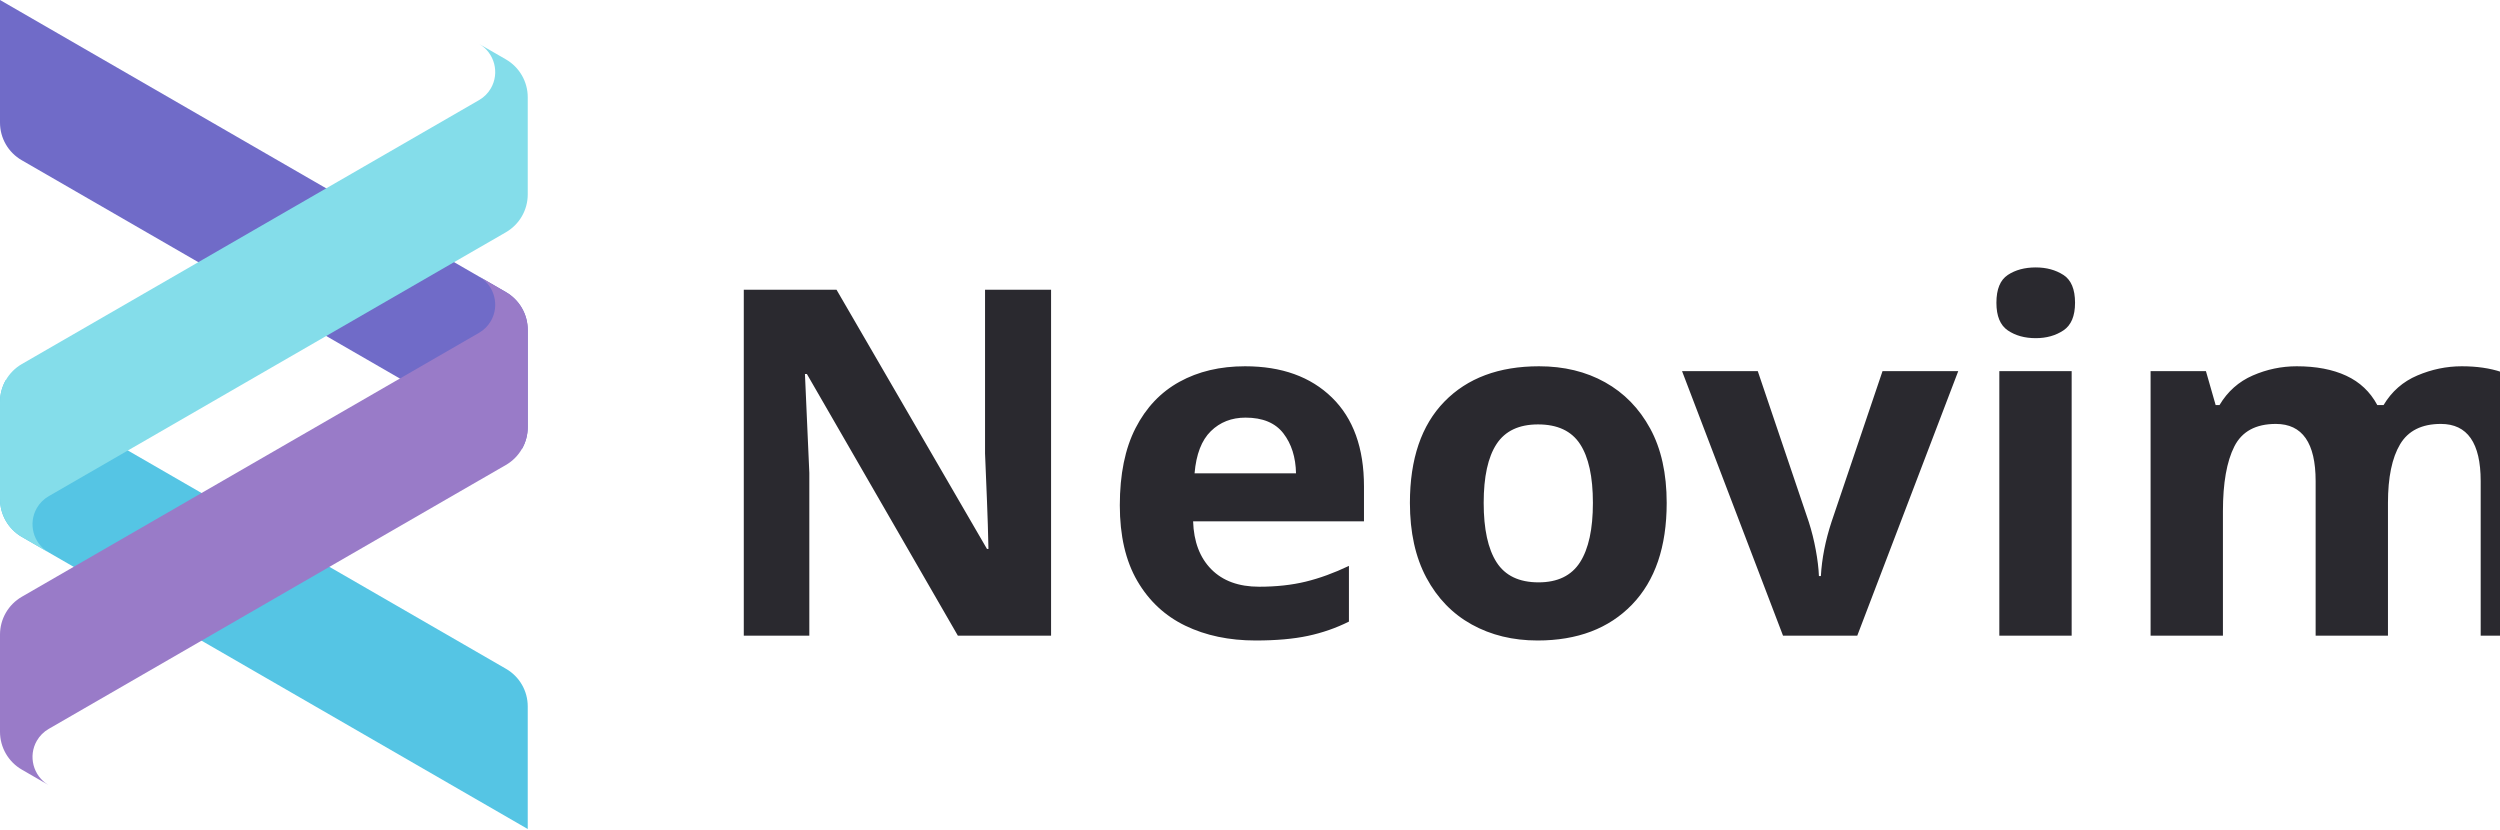
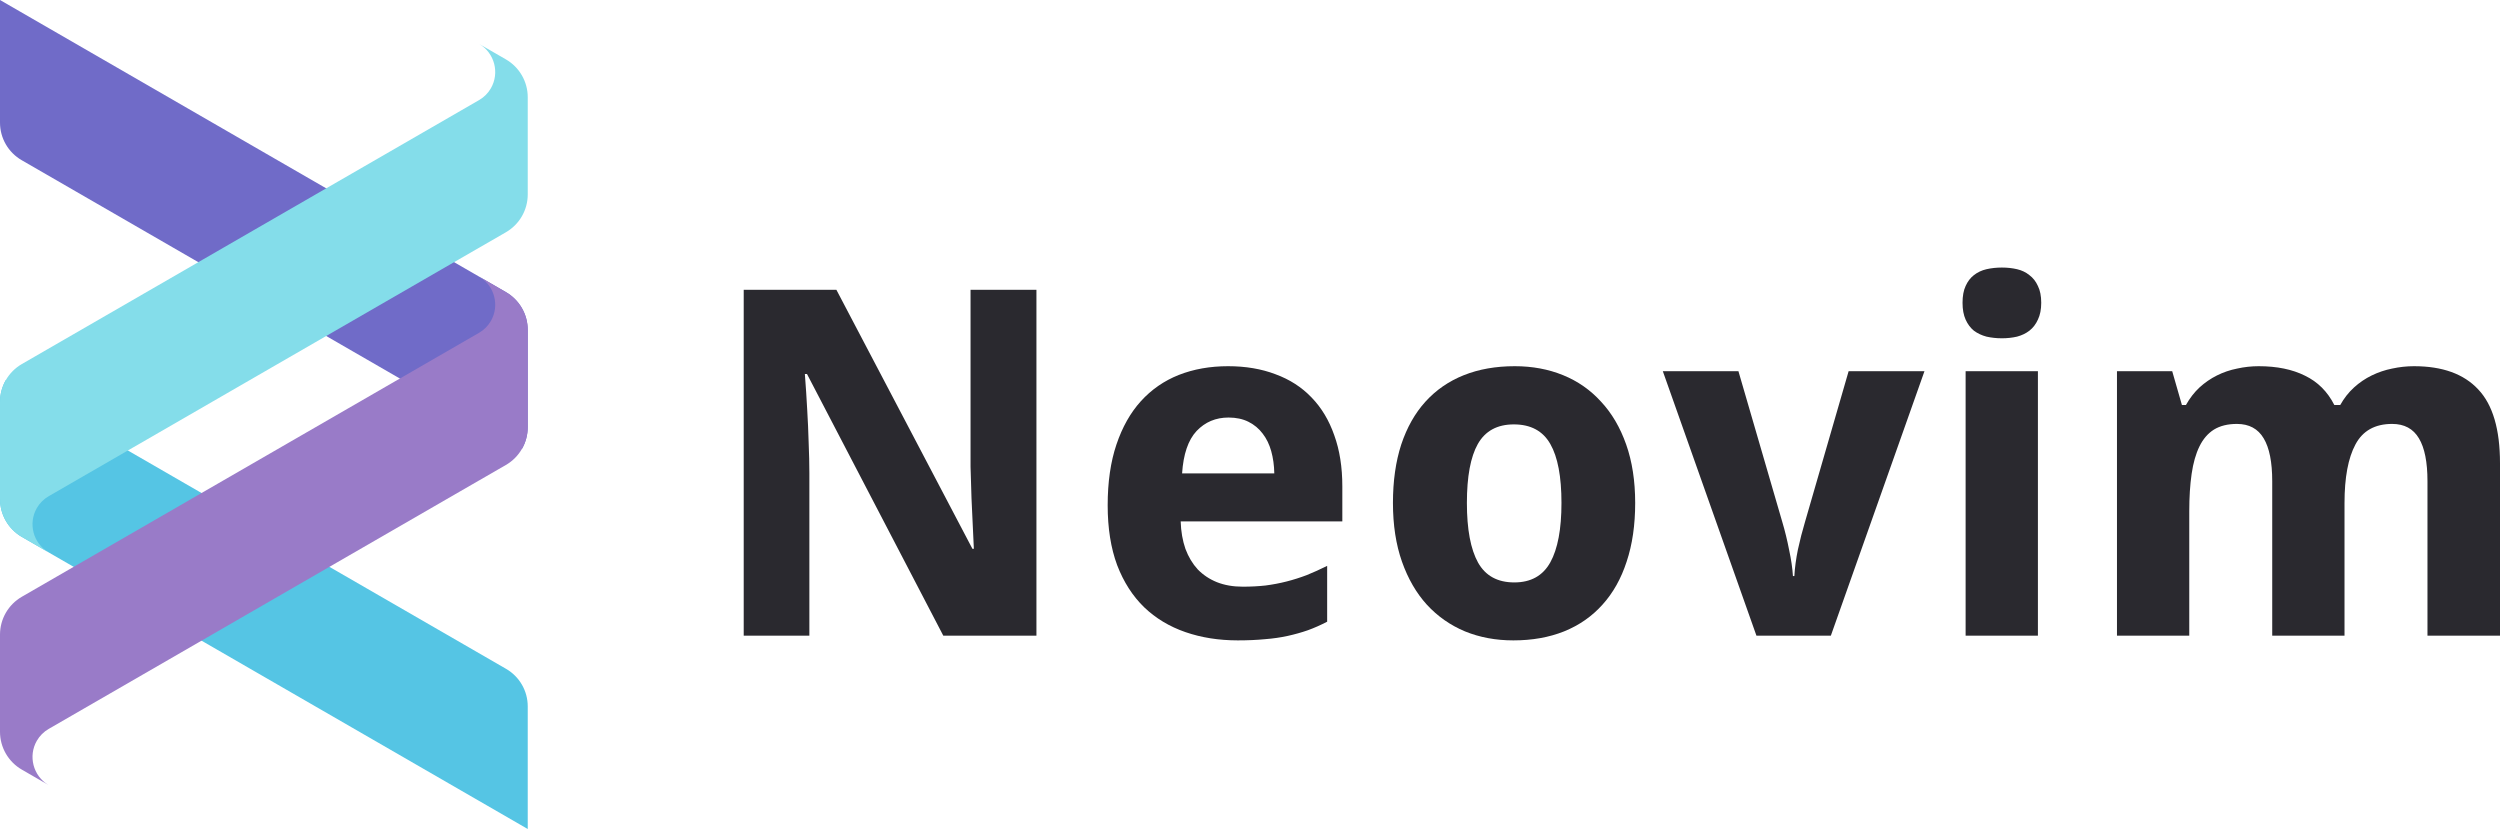
<svg xmlns="http://www.w3.org/2000/svg" xml:space="preserve" width="2725.311" height="903.72" style="clip-rule:evenodd;fill-rule:evenodd;stroke-linejoin:round;stroke-miterlimit:2" viewBox="663.38 37.57 2725.311 903.72" version="1.1" id="svg19">
  <defs id="defs5">
    <path id="c" d="M 713.026,-304.325 H 4328.26 V 1560.429 H 713.026 Z" />
    <path id="b" d="M 972.073,151.159 H 3113.038 V 836.022 H 972.073 Z" />
    <path id="a" d="m 661.302,48.088 h 769.156 V 876.556 H 661.302 Z" />
    <path id="c-6" d="M 713.026,-304.325 H 4328.26 V 1560.429 H 713.026 Z" />
    <path id="b-3" d="M 972.073,151.159 H 3113.038 V 836.022 H 972.073 Z" />
    <path id="a-3" d="m 661.302,48.088 h 769.156 V 876.556 H 661.302 Z" />
    <path id="c-69" d="M 713.026,-304.325 H 4328.26 V 1560.429 H 713.026 Z" />
    <path id="b-5" d="M 972.073,151.159 H 3113.038 V 836.022 H 972.073 Z" />
    <path id="a-1" d="m 661.302,48.088 h 769.156 V 876.556 H 661.302 Z" />
  </defs>
-   <text xml:space="preserve" style="font-size:528.666px;line-height:1.25;font-family:'Droid Sans';-inkscape-font-specification:'Droid Sans';letter-spacing:3.5px;clip-rule:evenodd;fill:#2a292f;fill-opacity:1;fill-rule:evenodd;stroke-width:3.438;stroke-linejoin:round;stroke-miterlimit:2;stroke-dasharray:none" x="1425.215" y="731.208" id="text3964-0" transform="scale(1.000955,0.999046)">
-     <tspan id="tspan3962-4" x="1425.215" y="731.208" style="font-weight:bold;fill:#2a292f;fill-opacity:1;stroke-width:3.438;stroke-miterlimit:2;stroke-dasharray:none">Neovim</tspan>
-   </text>
+   <g aria-label="Neovim" transform="scale(1.000955,0.999046)" id="text3964-0" style="font-size:528.666px;font-family:'Droid Sans';-inkscape-font-specification:'Droid Sans';letter-spacing:3.5px;fill:#2a292f;stroke-width:3.438">
+     <path d="m 1791.512,731.208 h -101.448 l -148.429,-285.5 h -2.323 q 1.549,19.877 2.581,39.495 1.033,16.779 1.549,35.365 0.774,18.328 0.774,33.042 v 177.599 h -71.504 V 353.811 h 100.932 l 148.171,282.661 h 1.549 q -0.774,-19.618 -1.807,-38.721 -0.258,-8.26 -0.774,-16.779 -0.258,-8.777 -0.516,-17.295 -0.258,-8.777 -0.516,-16.779 0,-8.002 0,-14.456 V 353.811 h 71.762 z" id="path3200" />
+     <path d="m 2000.748,493.205 q -20.909,0 -34.849,14.714 -13.681,14.714 -15.746,46.207 h 100.416 q -0.258,-13.165 -3.356,-24.265 -3.098,-11.1 -9.293,-19.102 -6.195,-8.26 -15.488,-12.907 -9.293,-4.646 -21.684,-4.646 z m 10.067,243.166 q -30.977,0 -57.048,-9.035 -26.072,-9.035 -44.916,-27.104 -18.844,-18.328 -29.428,-45.949 -10.325,-27.879 -10.325,-65.309 0,-37.946 9.551,-66.341 9.551,-28.395 26.588,-47.239 17.295,-19.102 41.302,-28.653 24.265,-9.551 53.693,-9.551 28.653,0 51.627,8.777 23.232,8.519 39.237,25.297 16.263,16.779 24.781,41.302 8.777,24.265 8.777,55.758 v 38.204 h -176.05 q 0.516,16.521 5.163,29.944 4.905,13.165 13.423,22.458 8.777,9.035 20.909,13.939 12.391,4.905 28.137,4.905 13.165,0 24.781,-1.291 11.874,-1.549 22.974,-4.388 11.1,-2.84 21.942,-6.97 10.842,-4.388 22.2,-10.067 v 60.92 q -10.325,5.421 -20.909,9.293 -10.325,3.614 -21.942,6.195 -11.616,2.581 -25.039,3.614 -13.423,1.291 -29.428,1.291 z" id="path3202" />
+     <path d="m 2260.32,586.393 q 0,43.109 12.133,65.051 12.133,21.684 39.495,21.684 27.104,0 39.237,-21.942 12.133,-21.942 12.133,-64.793 0,-43.109 -12.133,-64.276 -12.133,-21.425 -39.753,-21.425 -27.105,0 -39.237,21.425 -11.874,21.167 -11.874,64.276 z m 183.278,0 q 0,36.139 -9.293,64.018 -9.035,27.879 -26.33,46.981 -17.037,19.102 -41.818,29.17 -24.523,9.809 -55.242,9.809 -28.653,0 -52.66,-9.809 -24.007,-10.067 -41.56,-29.17 -17.295,-19.102 -27.105,-46.981 -9.809,-27.879 -9.809,-64.018 0,-35.881 9.035,-63.76 9.293,-27.879 26.33,-46.723 17.295,-19.102 41.818,-28.911 24.523,-9.809 55.5,-9.809 28.653,0 52.66,9.809 24.007,9.809 41.302,28.911 17.553,18.844 27.363,46.723 9.809,27.879 9.809,63.76 z" id="path3204" />
+     <path d="M 2575.651,731.208 2473.686,442.61 h 82.346 l 47.755,164.434 q 4.388,14.714 7.486,30.718 3.356,15.746 4.13,28.395 h 1.549 q 0.774,-13.681 3.872,-28.911 3.356,-15.488 7.744,-30.202 l 47.497,-164.434 h 82.604 l -101.964,288.598 z" id="path3206" />
+     <path d="m 2800.116,368.009 q 0,-11.1 3.356,-18.328 3.356,-7.486 9.035,-11.874 5.937,-4.646 13.681,-6.453 8.002,-1.807 16.779,-1.807 8.777,0 16.521,1.807 7.744,1.807 13.423,6.453 5.937,4.388 9.293,11.874 3.614,7.228 3.614,18.328 0,10.842 -3.614,18.328 -3.356,7.486 -9.293,12.132 -5.679,4.388 -13.423,6.453 -7.744,1.807 -16.521,1.807 -8.777,0 -16.779,-1.807 -7.744,-2.065 -13.681,-6.453 -5.679,-4.646 -9.035,-12.132 -3.356,-7.486 -3.356,-18.328 z m 82.088,363.2 h -78.732 V 442.61 h 78.732 z" id="path3208" />
+     <path d="m 3216.12,731.208 h -78.732 V 562.645 q 0,-31.235 -9.293,-46.723 -9.293,-15.746 -29.17,-15.746 -14.972,0 -25.039,6.195 -9.809,6.195 -15.746,18.328 -5.937,12.132 -8.519,29.944 -2.581,17.811 -2.581,40.786 v 135.78 h -78.732 V 442.61 h 60.146 l 10.584,36.914 h 4.388 q 6.195,-11.1 14.714,-19.102 8.777,-8.002 19.102,-13.165 10.325,-5.163 21.942,-7.486 11.616,-2.581 23.491,-2.581 29.686,0 50.337,10.326 20.909,10.067 32.009,32.009 h 6.454 q 6.195,-11.1 14.972,-19.102 8.777,-8.002 19.36,-13.165 10.584,-5.163 22.2,-7.486 11.874,-2.581 23.749,-2.581 46.465,0 69.955,25.297 23.749,25.039 23.749,80.539 v 188.182 h -78.99 V 562.645 q 0,-31.235 -9.293,-46.723 -9.293,-15.746 -29.17,-15.746 -28.137,0 -40.011,22.458 -11.874,22.2 -11.874,63.76 z" id="path3210" />
+   </g>
  <path d="m 663.381,37.57 551.48,318.4 a 47.66,47.66 0 0 1 23.82,41.27 v 105.94 c 0,8.51 -2.27,16.7 -6.38,23.83 0,0 -437.8,-252.76 -545.3,-314.83 a 47.245,47.245 0 0 1 -23.62,-40.92 z" style="fill:#706bc8" id="path7" />
  <path d="m 1215.061,766.69 a 47.228,47.228 0 0 1 23.62,40.91 V 941.29 L 687.211,622.9 a 47.66,47.66 0 0 1 -23.83,-41.27 V 475.69 c 0,-8.52 2.27,-16.71 6.38,-23.83 0,0 437.8,252.76 545.3,314.83" style="fill:#55c5e4" id="path9" />
  <path d="m 716.443,578.506 a 35.033,35.033 0 0 0 -12.898,12.9 c -9.647,16.7 -4.036,38.3 12.495,48.13 h -0.006 l -28.825,-16.64 a 47.644,47.644 0 0 1 -23.829,-41.27 v -105.94 c 0,-17.03 9.083,-32.76 23.829,-41.27 l 498.417,-287.73 0.24,-0.14 a 34.962,34.962 0 0 0 12.65,-12.756 c 9.65,-16.708 4.04,-38.3 -12.49,-48.137 h 0.01 l 28.82,16.642 a 47.648,47.648 0 0 1 23.83,41.273 v 105.938 c 0,17.03 -9.08,32.76 -23.83,41.27 l -29.63,17.11 0.4,-0.26 z" style="fill:#84ddea" id="path11" />
  <path d="m 716.443,832.186 a 35.08,35.08 0 0 0 -12.898,12.89 c -9.647,16.71 -4.036,38.3 12.495,48.14 h -0.006 l -28.825,-16.64 a 47.656,47.656 0 0 1 -23.829,-41.27 v -105.94 c 0,-17.03 9.083,-32.76 23.829,-41.27 l 498.417,-287.73 0.24,-0.14 c 5.09,-2.99 9.5,-7.29 12.65,-12.76 9.65,-16.71 4.04,-38.3 -12.49,-48.14 h 0.01 l 28.82,16.65 a 47.636,47.636 0 0 1 23.83,41.27 v 105.94 c 0,17.02 -9.08,32.76 -23.83,41.27 l -29.63,17.1 0.4,-0.25 z" style="fill:#997bc8" id="path13" />
</svg>
